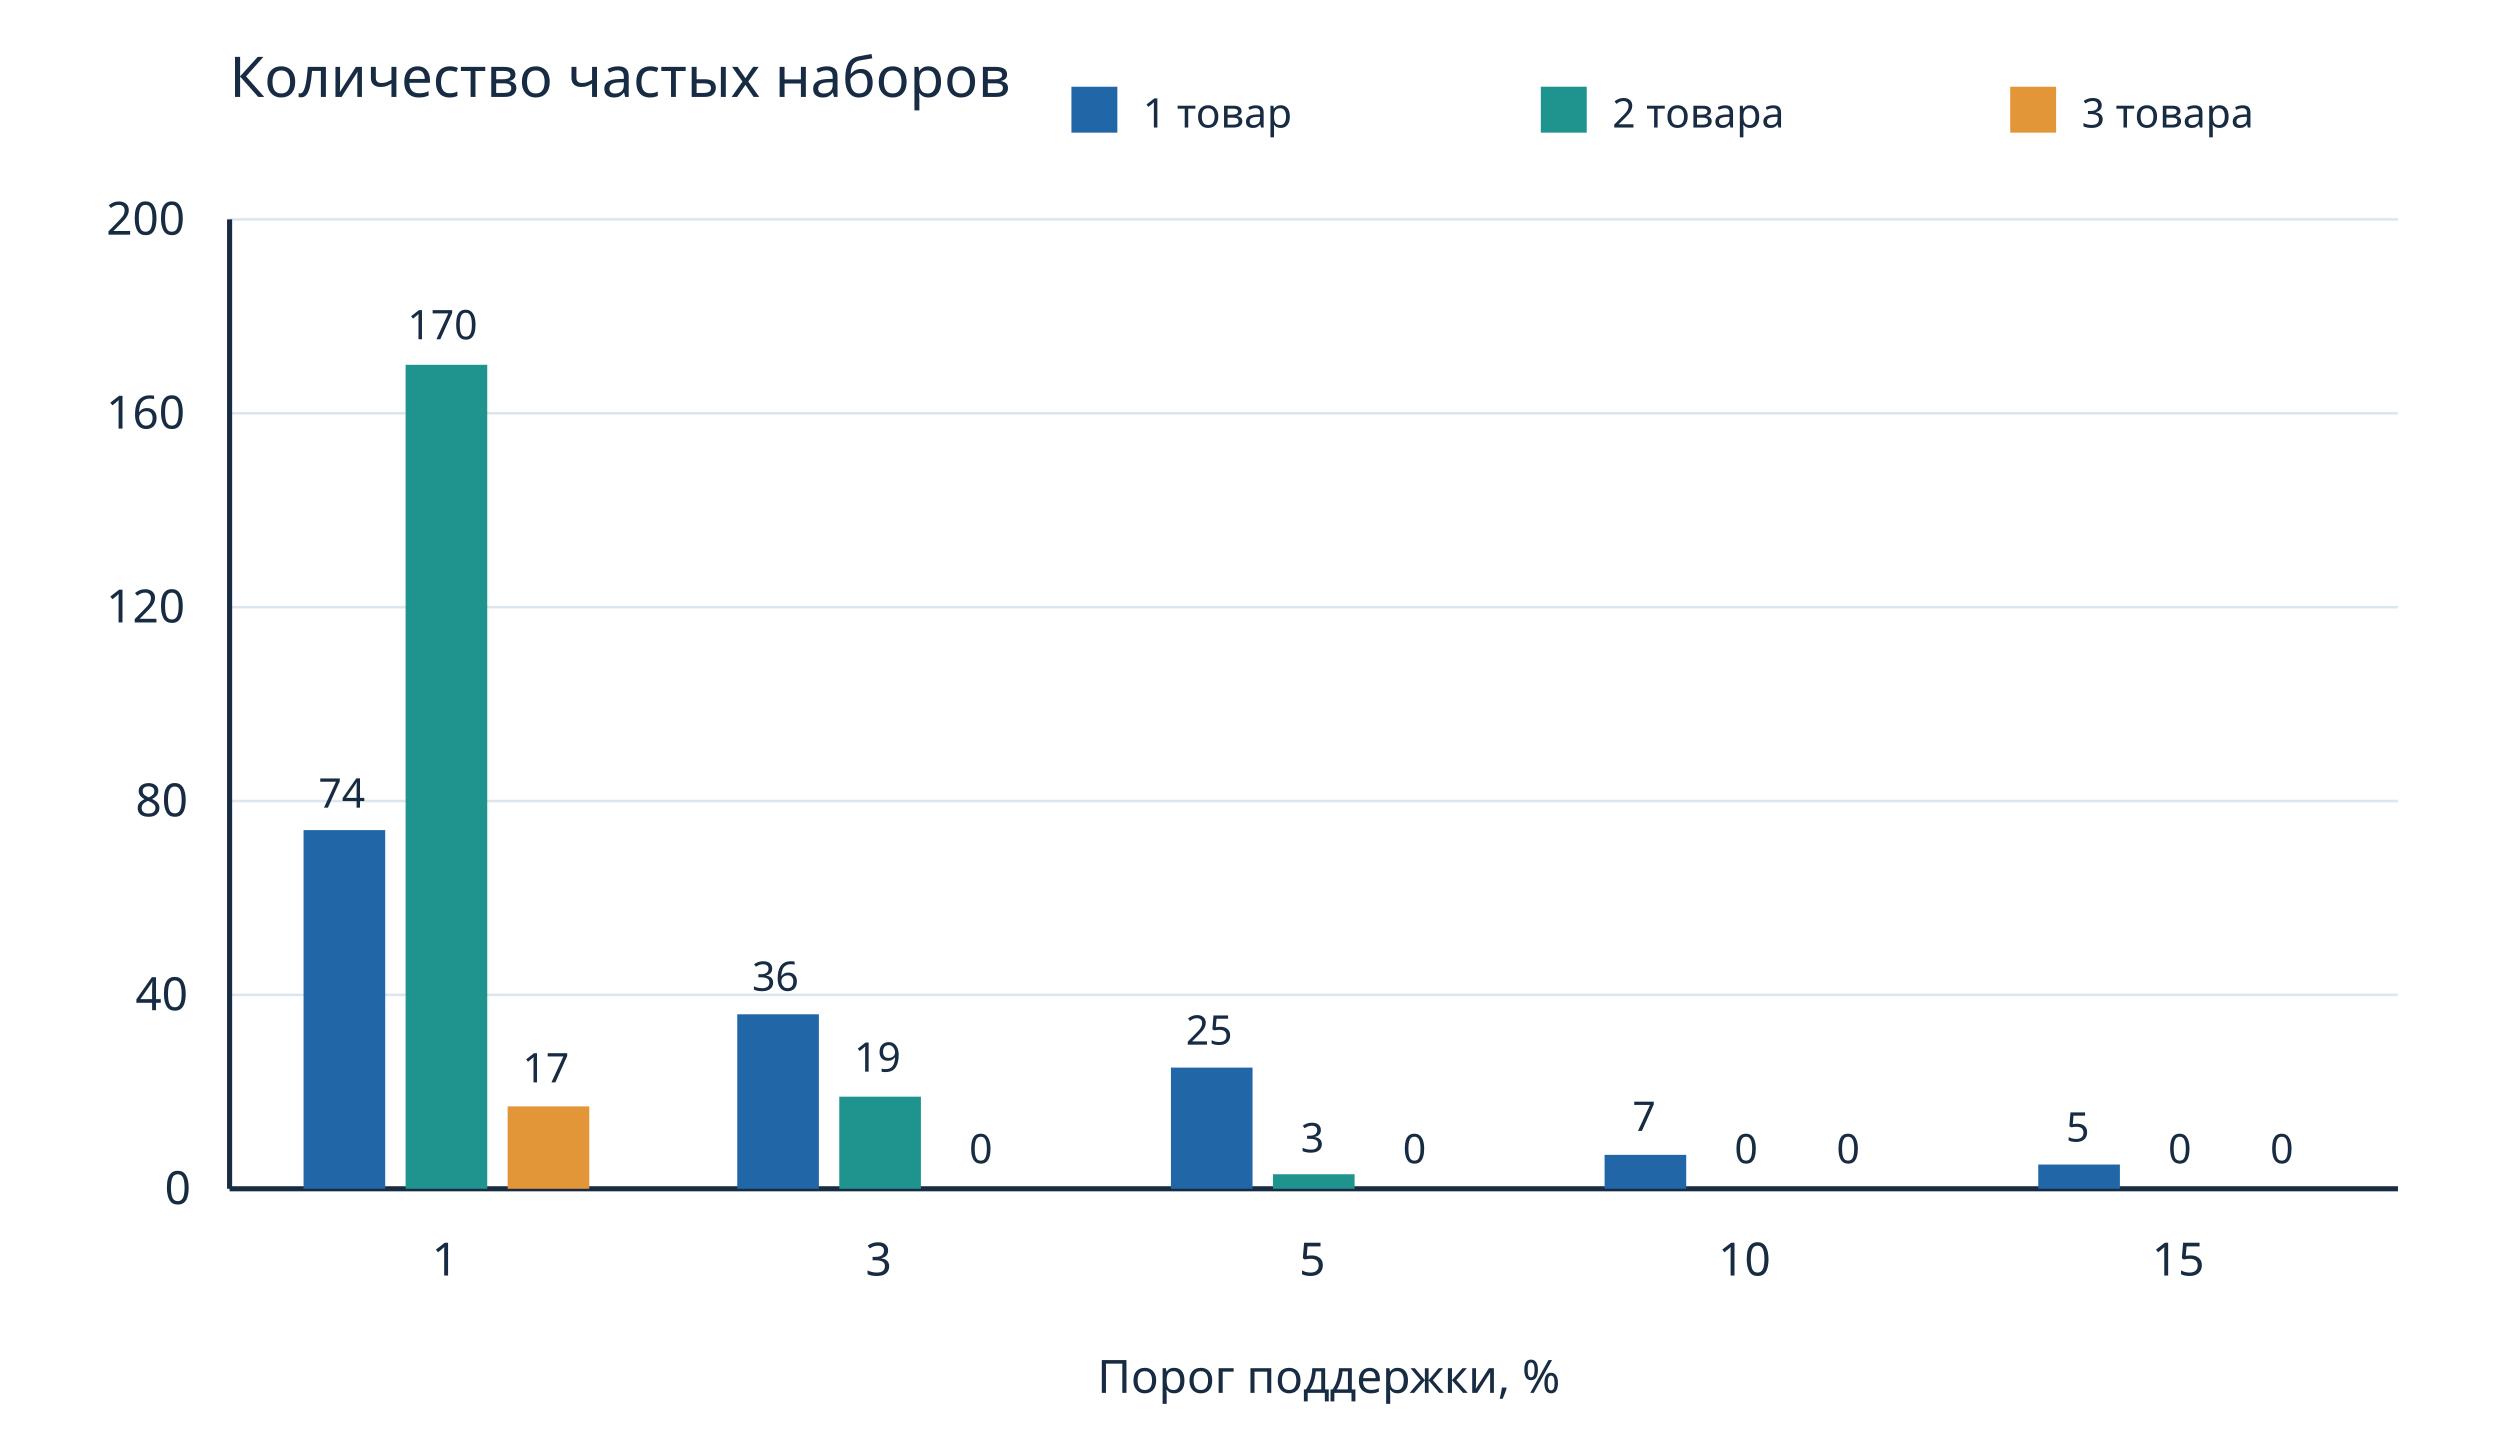
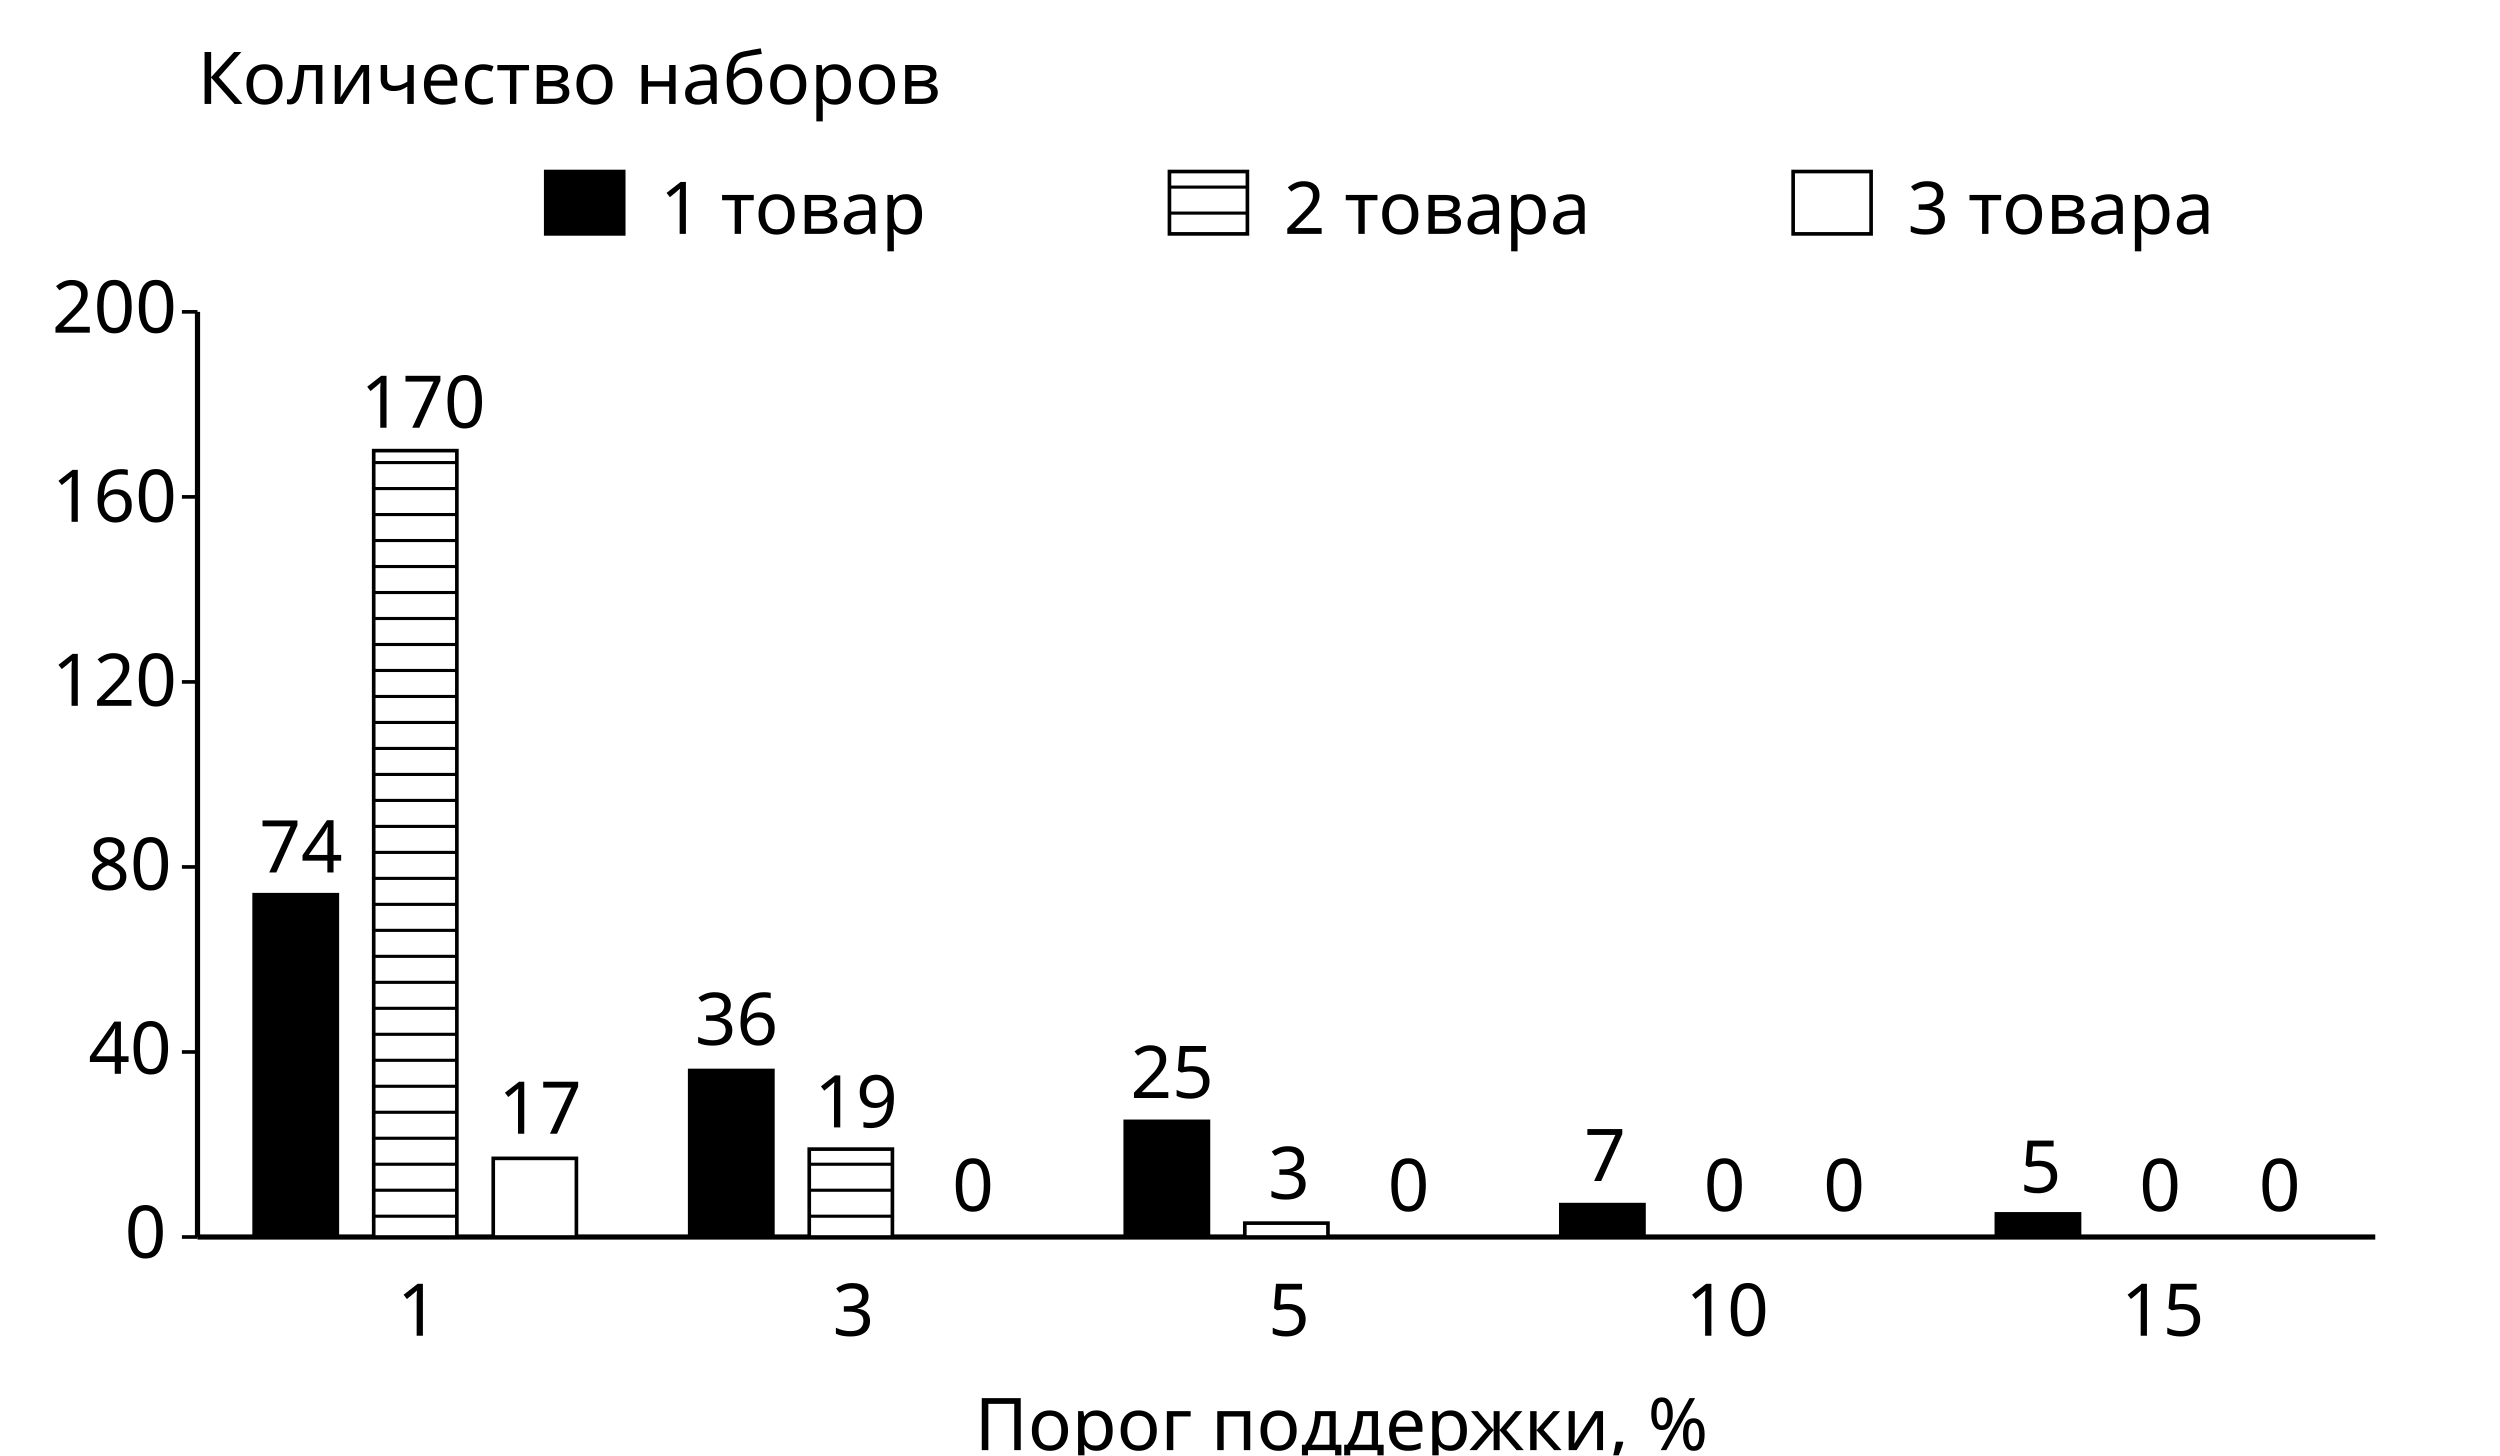
- <svg xmlns="http://www.w3.org/2000/svg" width="490" height="280" preserveAspectRatio="xMinYMin meet" viewBox="0 0 490 280" version="1.0" fill-rule="evenodd">
+ <svg xmlns="http://www.w3.org/2000/svg" width="481" height="280" preserveAspectRatio="xMinYMin meet" viewBox="0 0 481 280" version="1.0" fill-rule="evenodd">
  <clipPath id="clip">
-     <rect x="0" y="0" width="490" height="280" />
+     <rect x="0" y="0" width="481" height="280" />
  </clipPath>
  <g id="group" transform="scale(1,-1) translate(0,-280)" style="clip-path: url(#clip)">
    <g transform="">
-       <text x="45" y="261" style="font-family: DV; font-size: 11px;fill: rgb(9%,17%,26%); stroke:none;" transform="translate(0,522) scale(1,-1)">Количество частых наборов</text>
-       <path d="M 45,47 L 470,47 Z" style="stroke: rgb(87%,90%,93%); stroke-linecap: butt; stroke-width: 0.5;" />
-       <text x="32.274" y="44.0" style="font-family: DV; font-size: 9px;fill: rgb(9%,17%,26%); stroke:none;" transform="translate(0,88) scale(1,-1)">0</text>
-       <path d="M 45,85 L 470,85 Z" style="stroke: rgb(87%,90%,93%); stroke-linecap: butt; stroke-width: 0.5;" />
-       <text x="26.548" y="82.0" style="font-family: DV; font-size: 9px;fill: rgb(9%,17%,26%); stroke:none;" transform="translate(0,164) scale(1,-1)">40</text>
-       <path d="M 45,123 L 470,123 Z" style="stroke: rgb(87%,90%,93%); stroke-linecap: butt; stroke-width: 0.5;" />
-       <text x="26.548" y="120.0" style="font-family: DV; font-size: 9px;fill: rgb(9%,17%,26%); stroke:none;" transform="translate(0,240) scale(1,-1)">80</text>
-       <path d="M 45,161 L 470,161 Z" style="stroke: rgb(87%,90%,93%); stroke-linecap: butt; stroke-width: 0.5;" />
-       <text x="20.822" y="158.0" style="font-family: DV; font-size: 9px;fill: rgb(9%,17%,26%); stroke:none;" transform="translate(0,316) scale(1,-1)">120</text>
-       <path d="M 45,199 L 470,199 Z" style="stroke: rgb(87%,90%,93%); stroke-linecap: butt; stroke-width: 0.5;" />
-       <text x="20.822" y="196.0" style="font-family: DV; font-size: 9px;fill: rgb(9%,17%,26%); stroke:none;" transform="translate(0,392) scale(1,-1)">160</text>
-       <path d="M 45,237 L 470,237 Z" style="stroke: rgb(87%,90%,93%); stroke-linecap: butt; stroke-width: 0.5;" />
-       <text x="20.822" y="234.0" style="font-family: DV; font-size: 9px;fill: rgb(9%,17%,26%); stroke:none;" transform="translate(0,468) scale(1,-1)">200</text>
-       <path d="M 45,47 L 45,237 Z" style="stroke: rgb(9%,17%,26%); stroke-linecap: butt; stroke-width: 1;" />
-       <path d="M 45,47 L 470,47 Z" style="stroke: rgb(9%,17%,26%); stroke-linecap: butt; stroke-width: 1;" />
-       <rect x="59.5" y="47" width="16.0" height="70.3" style="stroke: none; stroke-linecap: butt; stroke-width: 1; fill: rgb(13%,40%,65%); fill-rule: evenodd;" />
-       <text x="62.41" y="122.3" style="font-family: DV; font-size: 8px;fill: rgb(9%,17%,26%); stroke:none;" transform="translate(0,244) scale(1,-1)">74</text>
-       <rect x="79.5" y="47" width="16.0" height="161.5" style="stroke: none; stroke-linecap: butt; stroke-width: 1; fill: rgb(12%,58%,56%); fill-rule: evenodd;" />
-       <text x="79.865" y="213.5" style="font-family: DV; font-size: 8px;fill: rgb(9%,17%,26%); stroke:none;" transform="translate(0,427) scale(1,-1)">170</text>
-       <rect x="99.5" y="47" width="16.0" height="16.15" style="stroke: none; stroke-linecap: butt; stroke-width: 1; fill: rgb(89%,59%,22%); fill-rule: evenodd;" />
-       <text x="102.41" y="68.15" style="font-family: DV; font-size: 8px;fill: rgb(9%,17%,26%); stroke:none;" transform="translate(0,136) scale(1,-1)">17</text>
-       <text x="84.637" y="30" style="font-family: DV; font-size: 9px;fill: rgb(9%,17%,26%); stroke:none;" transform="translate(0,60) scale(1,-1)">1</text>
-       <rect x="144.5" y="47" width="16.0" height="34.2" style="stroke: none; stroke-linecap: butt; stroke-width: 1; fill: rgb(13%,40%,65%); fill-rule: evenodd;" />
-       <text x="147.41" y="86.2" style="font-family: DV; font-size: 8px;fill: rgb(9%,17%,26%); stroke:none;" transform="translate(0,172) scale(1,-1)">36</text>
-       <rect x="164.5" y="47" width="16.0" height="18.05" style="stroke: none; stroke-linecap: butt; stroke-width: 1; fill: rgb(12%,58%,56%); fill-rule: evenodd;" />
-       <text x="167.41" y="70.05" style="font-family: DV; font-size: 8px;fill: rgb(9%,17%,26%); stroke:none;" transform="translate(0,140) scale(1,-1)">19</text>
-       <rect x="184.5" y="47" width="16.0" height="0" style="stroke: none; stroke-linecap: butt; stroke-width: 1; fill: rgb(89%,59%,22%); fill-rule: evenodd;" />
-       <text x="189.955" y="52.0" style="font-family: DV; font-size: 8px;fill: rgb(9%,17%,26%); stroke:none;" transform="translate(0,104) scale(1,-1)">0</text>
-       <text x="169.637" y="30" style="font-family: DV; font-size: 9px;fill: rgb(9%,17%,26%); stroke:none;" transform="translate(0,60) scale(1,-1)">3</text>
-       <rect x="229.5" y="47" width="16.0" height="23.75" style="stroke: none; stroke-linecap: butt; stroke-width: 1; fill: rgb(13%,40%,65%); fill-rule: evenodd;" />
-       <text x="232.41" y="75.75" style="font-family: DV; font-size: 8px;fill: rgb(9%,17%,26%); stroke:none;" transform="translate(0,151) scale(1,-1)">25</text>
-       <rect x="249.5" y="47" width="16.0" height="2.85" style="stroke: none; stroke-linecap: butt; stroke-width: 1; fill: rgb(12%,58%,56%); fill-rule: evenodd;" />
-       <text x="254.955" y="54.85" style="font-family: DV; font-size: 8px;fill: rgb(9%,17%,26%); stroke:none;" transform="translate(0,109) scale(1,-1)">3</text>
-       <rect x="269.5" y="47" width="16.0" height="0" style="stroke: none; stroke-linecap: butt; stroke-width: 1; fill: rgb(89%,59%,22%); fill-rule: evenodd;" />
-       <text x="274.955" y="52.0" style="font-family: DV; font-size: 8px;fill: rgb(9%,17%,26%); stroke:none;" transform="translate(0,104) scale(1,-1)">0</text>
-       <text x="254.637" y="30" style="font-family: DV; font-size: 9px;fill: rgb(9%,17%,26%); stroke:none;" transform="translate(0,60) scale(1,-1)">5</text>
-       <rect x="314.5" y="47" width="16.0" height="6.65" style="stroke: none; stroke-linecap: butt; stroke-width: 1; fill: rgb(13%,40%,65%); fill-rule: evenodd;" />
-       <text x="319.955" y="58.65" style="font-family: DV; font-size: 8px;fill: rgb(9%,17%,26%); stroke:none;" transform="translate(0,117) scale(1,-1)">7</text>
-       <rect x="334.5" y="47" width="16.0" height="0" style="stroke: none; stroke-linecap: butt; stroke-width: 1; fill: rgb(12%,58%,56%); fill-rule: evenodd;" />
-       <text x="339.955" y="52.0" style="font-family: DV; font-size: 8px;fill: rgb(9%,17%,26%); stroke:none;" transform="translate(0,104) scale(1,-1)">0</text>
-       <rect x="354.5" y="47" width="16.0" height="0" style="stroke: none; stroke-linecap: butt; stroke-width: 1; fill: rgb(89%,59%,22%); fill-rule: evenodd;" />
-       <text x="359.955" y="52.0" style="font-family: DV; font-size: 8px;fill: rgb(9%,17%,26%); stroke:none;" transform="translate(0,104) scale(1,-1)">0</text>
-       <text x="336.774" y="30" style="font-family: DV; font-size: 9px;fill: rgb(9%,17%,26%); stroke:none;" transform="translate(0,60) scale(1,-1)">10</text>
-       <rect x="399.5" y="47" width="16.0" height="4.75" style="stroke: none; stroke-linecap: butt; stroke-width: 1; fill: rgb(13%,40%,65%); fill-rule: evenodd;" />
-       <text x="404.955" y="56.75" style="font-family: DV; font-size: 8px;fill: rgb(9%,17%,26%); stroke:none;" transform="translate(0,113) scale(1,-1)">5</text>
-       <rect x="419.5" y="47" width="16.0" height="0" style="stroke: none; stroke-linecap: butt; stroke-width: 1; fill: rgb(12%,58%,56%); fill-rule: evenodd;" />
-       <text x="424.955" y="52.0" style="font-family: DV; font-size: 8px;fill: rgb(9%,17%,26%); stroke:none;" transform="translate(0,104) scale(1,-1)">0</text>
-       <rect x="439.5" y="47" width="16.0" height="0" style="stroke: none; stroke-linecap: butt; stroke-width: 1; fill: rgb(89%,59%,22%); fill-rule: evenodd;" />
-       <text x="444.955" y="52.0" style="font-family: DV; font-size: 8px;fill: rgb(9%,17%,26%); stroke:none;" transform="translate(0,104) scale(1,-1)">0</text>
-       <text x="421.774" y="30" style="font-family: DV; font-size: 9px;fill: rgb(9%,17%,26%); stroke:none;" transform="translate(0,60) scale(1,-1)">15</text>
-       <rect x="210" y="254" width="9" height="9" style="stroke: none; stroke-linecap: butt; stroke-width: 1; fill: rgb(13%,40%,65%); fill-rule: evenodd;" />
-       <text x="224" y="255" style="font-family: DV; font-size: 8px;fill: rgb(9%,17%,26%); stroke:none;" transform="translate(0,510) scale(1,-1)">1 товар</text>
-       <rect x="302" y="254" width="9" height="9" style="stroke: none; stroke-linecap: butt; stroke-width: 1; fill: rgb(12%,58%,56%); fill-rule: evenodd;" />
-       <text x="316" y="255" style="font-family: DV; font-size: 8px;fill: rgb(9%,17%,26%); stroke:none;" transform="translate(0,510) scale(1,-1)">2 товара</text>
-       <rect x="394" y="254" width="9" height="9" style="stroke: none; stroke-linecap: butt; stroke-width: 1; fill: rgb(89%,59%,22%); fill-rule: evenodd;" />
-       <text x="408" y="255" style="font-family: DV; font-size: 8px;fill: rgb(9%,17%,26%); stroke:none;" transform="translate(0,510) scale(1,-1)">3 товара</text>
-       <text x="215.083" y="7" style="font-family: DV; font-size: 9px;fill: rgb(9%,17%,26%); stroke:none;" transform="translate(0,14) scale(1,-1)">Порог поддержки, %</text>
+       <text x="38" y="260" style="font-family: TNR; font-size: 14px;fill: rgb(0%,0%,0%); stroke:none;" transform="translate(0,520) scale(1,-1)">Количество наборов</text>
+       <path d="M 35,42 L 38,42 Z" style="stroke: rgb(0%,0%,0%); stroke-linecap: butt; stroke-width: 0.7;" />
+       <text x="24.0" y="38.0" style="font-family: TNR; font-size: 14px;fill: rgb(0%,0%,0%); stroke:none;" transform="translate(0,76) scale(1,-1)">0</text>
+       <path d="M 35,77.6 L 38,77.6 Z" style="stroke: rgb(0%,0%,0%); stroke-linecap: butt; stroke-width: 0.7;" />
+       <text x="17.0" y="73.6" style="font-family: TNR; font-size: 14px;fill: rgb(0%,0%,0%); stroke:none;" transform="translate(0,147) scale(1,-1)">40</text>
+       <path d="M 35,113.2 L 38,113.2 Z" style="stroke: rgb(0%,0%,0%); stroke-linecap: butt; stroke-width: 0.7;" />
+       <text x="17.0" y="109.2" style="font-family: TNR; font-size: 14px;fill: rgb(0%,0%,0%); stroke:none;" transform="translate(0,218) scale(1,-1)">80</text>
+       <path d="M 35,148.8 L 38,148.8 Z" style="stroke: rgb(0%,0%,0%); stroke-linecap: butt; stroke-width: 0.7;" />
+       <text x="10.0" y="144.8" style="font-family: TNR; font-size: 14px;fill: rgb(0%,0%,0%); stroke:none;" transform="translate(0,289) scale(1,-1)">120</text>
+       <path d="M 35,184.4 L 38,184.4 Z" style="stroke: rgb(0%,0%,0%); stroke-linecap: butt; stroke-width: 0.7;" />
+       <text x="10.0" y="180.4" style="font-family: TNR; font-size: 14px;fill: rgb(0%,0%,0%); stroke:none;" transform="translate(0,360) scale(1,-1)">160</text>
+       <path d="M 35,220 L 38,220 Z" style="stroke: rgb(0%,0%,0%); stroke-linecap: butt; stroke-width: 0.7;" />
+       <text x="10.0" y="216.0" style="font-family: TNR; font-size: 14px;fill: rgb(0%,0%,0%); stroke:none;" transform="translate(0,432) scale(1,-1)">200</text>
+       <path d="M 38,42 L 38,220 Z" style="stroke: rgb(0%,0%,0%); stroke-linecap: butt; stroke-width: 1;" />
+       <path d="M 38,42 L 457,42 Z" style="stroke: rgb(0%,0%,0%); stroke-linecap: butt; stroke-width: 1;" />
+       <rect x="48.9" y="42" width="16.0" height="65.86" style="stroke: rgb(0%,0%,0%); stroke-linecap: butt; stroke-width: 0.7; fill: rgb(0%,0%,0%); fill-rule: evenodd;" />
+       <text x="49.9" y="112.86" style="font-family: TNR; font-size: 14px;fill: rgb(0%,0%,0%); stroke:none;" transform="translate(0,225) scale(1,-1)">74</text>
+       <rect x="71.9" y="42" width="16.0" height="151.3" style="stroke: rgb(0%,0%,0%); stroke-linecap: butt; stroke-width: 0.7; fill: rgb(100%,100%,100%); fill-rule: evenodd;" />
+       <path d="M 71.9,46 L 87.9,46 Z" style="stroke: rgb(0%,0%,0%); stroke-linecap: butt; stroke-width: 0.6;" />
+       <path d="M 71.9,51 L 87.9,51 Z" style="stroke: rgb(0%,0%,0%); stroke-linecap: butt; stroke-width: 0.6;" />
+       <path d="M 71.9,56 L 87.9,56 Z" style="stroke: rgb(0%,0%,0%); stroke-linecap: butt; stroke-width: 0.6;" />
+       <path d="M 71.9,61 L 87.9,61 Z" style="stroke: rgb(0%,0%,0%); stroke-linecap: butt; stroke-width: 0.6;" />
+       <path d="M 71.9,66 L 87.9,66 Z" style="stroke: rgb(0%,0%,0%); stroke-linecap: butt; stroke-width: 0.6;" />
+       <path d="M 71.9,71 L 87.9,71 Z" style="stroke: rgb(0%,0%,0%); stroke-linecap: butt; stroke-width: 0.6;" />
+       <path d="M 71.9,76 L 87.9,76 Z" style="stroke: rgb(0%,0%,0%); stroke-linecap: butt; stroke-width: 0.6;" />
+       <path d="M 71.9,81 L 87.9,81 Z" style="stroke: rgb(0%,0%,0%); stroke-linecap: butt; stroke-width: 0.6;" />
+       <path d="M 71.9,86 L 87.9,86 Z" style="stroke: rgb(0%,0%,0%); stroke-linecap: butt; stroke-width: 0.6;" />
+       <path d="M 71.9,91 L 87.9,91 Z" style="stroke: rgb(0%,0%,0%); stroke-linecap: butt; stroke-width: 0.6;" />
+       <path d="M 71.9,96 L 87.9,96 Z" style="stroke: rgb(0%,0%,0%); stroke-linecap: butt; stroke-width: 0.6;" />
+       <path d="M 71.9,101 L 87.9,101 Z" style="stroke: rgb(0%,0%,0%); stroke-linecap: butt; stroke-width: 0.6;" />
+       <path d="M 71.9,106 L 87.9,106 Z" style="stroke: rgb(0%,0%,0%); stroke-linecap: butt; stroke-width: 0.6;" />
+       <path d="M 71.9,111 L 87.9,111 Z" style="stroke: rgb(0%,0%,0%); stroke-linecap: butt; stroke-width: 0.6;" />
+       <path d="M 71.9,116 L 87.9,116 Z" style="stroke: rgb(0%,0%,0%); stroke-linecap: butt; stroke-width: 0.6;" />
+       <path d="M 71.9,121 L 87.9,121 Z" style="stroke: rgb(0%,0%,0%); stroke-linecap: butt; stroke-width: 0.6;" />
+       <path d="M 71.9,126 L 87.9,126 Z" style="stroke: rgb(0%,0%,0%); stroke-linecap: butt; stroke-width: 0.6;" />
+       <path d="M 71.9,131 L 87.9,131 Z" style="stroke: rgb(0%,0%,0%); stroke-linecap: butt; stroke-width: 0.6;" />
+       <path d="M 71.9,136 L 87.9,136 Z" style="stroke: rgb(0%,0%,0%); stroke-linecap: butt; stroke-width: 0.6;" />
+       <path d="M 71.9,141 L 87.9,141 Z" style="stroke: rgb(0%,0%,0%); stroke-linecap: butt; stroke-width: 0.6;" />
+       <path d="M 71.9,146 L 87.9,146 Z" style="stroke: rgb(0%,0%,0%); stroke-linecap: butt; stroke-width: 0.6;" />
+       <path d="M 71.9,151 L 87.9,151 Z" style="stroke: rgb(0%,0%,0%); stroke-linecap: butt; stroke-width: 0.6;" />
+       <path d="M 71.9,156 L 87.9,156 Z" style="stroke: rgb(0%,0%,0%); stroke-linecap: butt; stroke-width: 0.6;" />
+       <path d="M 71.9,161 L 87.9,161 Z" style="stroke: rgb(0%,0%,0%); stroke-linecap: butt; stroke-width: 0.6;" />
+       <path d="M 71.9,166 L 87.9,166 Z" style="stroke: rgb(0%,0%,0%); stroke-linecap: butt; stroke-width: 0.6;" />
+       <path d="M 71.9,171 L 87.9,171 Z" style="stroke: rgb(0%,0%,0%); stroke-linecap: butt; stroke-width: 0.6;" />
+       <path d="M 71.9,176 L 87.9,176 Z" style="stroke: rgb(0%,0%,0%); stroke-linecap: butt; stroke-width: 0.6;" />
+       <path d="M 71.9,181 L 87.9,181 Z" style="stroke: rgb(0%,0%,0%); stroke-linecap: butt; stroke-width: 0.6;" />
+       <path d="M 71.9,186 L 87.9,186 Z" style="stroke: rgb(0%,0%,0%); stroke-linecap: butt; stroke-width: 0.6;" />
+       <path d="M 71.9,191 L 87.9,191 Z" style="stroke: rgb(0%,0%,0%); stroke-linecap: butt; stroke-width: 0.6;" />
+       <text x="69.4" y="198.3" style="font-family: TNR; font-size: 14px;fill: rgb(0%,0%,0%); stroke:none;" transform="translate(0,396) scale(1,-1)">170</text>
+       <rect x="94.9" y="42" width="16.0" height="15.13" style="stroke: rgb(0%,0%,0%); stroke-linecap: butt; stroke-width: 0.7; fill: rgb(100%,100%,100%); fill-rule: evenodd;" />
+       <text x="95.9" y="62.13" style="font-family: TNR; font-size: 14px;fill: rgb(0%,0%,0%); stroke:none;" transform="translate(0,124) scale(1,-1)">17</text>
+       <text x="76.4" y="23" style="font-family: TNR; font-size: 14px;fill: rgb(0%,0%,0%); stroke:none;" transform="translate(0,46) scale(1,-1)">1</text>
+       <rect x="132.7" y="42" width="16.0" height="32.04" style="stroke: rgb(0%,0%,0%); stroke-linecap: butt; stroke-width: 0.7; fill: rgb(0%,0%,0%); fill-rule: evenodd;" />
+       <text x="133.7" y="79.04" style="font-family: TNR; font-size: 14px;fill: rgb(0%,0%,0%); stroke:none;" transform="translate(0,158) scale(1,-1)">36</text>
+       <rect x="155.7" y="42" width="16.0" height="16.91" style="stroke: rgb(0%,0%,0%); stroke-linecap: butt; stroke-width: 0.7; fill: rgb(100%,100%,100%); fill-rule: evenodd;" />
+       <path d="M 155.7,46 L 171.7,46 Z" style="stroke: rgb(0%,0%,0%); stroke-linecap: butt; stroke-width: 0.6;" />
+       <path d="M 155.7,51 L 171.7,51 Z" style="stroke: rgb(0%,0%,0%); stroke-linecap: butt; stroke-width: 0.6;" />
+       <path d="M 155.7,56 L 171.7,56 Z" style="stroke: rgb(0%,0%,0%); stroke-linecap: butt; stroke-width: 0.6;" />
+       <text x="156.7" y="63.91" style="font-family: TNR; font-size: 14px;fill: rgb(0%,0%,0%); stroke:none;" transform="translate(0,127) scale(1,-1)">19</text>
+       <text x="183.2" y="47.0" style="font-family: TNR; font-size: 14px;fill: rgb(0%,0%,0%); stroke:none;" transform="translate(0,94) scale(1,-1)">0</text>
+       <text x="160.2" y="23" style="font-family: TNR; font-size: 14px;fill: rgb(0%,0%,0%); stroke:none;" transform="translate(0,46) scale(1,-1)">3</text>
+       <rect x="216.5" y="42" width="16.0" height="22.25" style="stroke: rgb(0%,0%,0%); stroke-linecap: butt; stroke-width: 0.7; fill: rgb(0%,0%,0%); fill-rule: evenodd;" />
+       <text x="217.5" y="69.25" style="font-family: TNR; font-size: 14px;fill: rgb(0%,0%,0%); stroke:none;" transform="translate(0,138) scale(1,-1)">25</text>
+       <rect x="239.5" y="42" width="16.0" height="2.67" style="stroke: rgb(0%,0%,0%); stroke-linecap: butt; stroke-width: 0.7; fill: rgb(100%,100%,100%); fill-rule: evenodd;" />
+       <text x="244.0" y="49.67" style="font-family: TNR; font-size: 14px;fill: rgb(0%,0%,0%); stroke:none;" transform="translate(0,99) scale(1,-1)">3</text>
+       <text x="267.0" y="47.0" style="font-family: TNR; font-size: 14px;fill: rgb(0%,0%,0%); stroke:none;" transform="translate(0,94) scale(1,-1)">0</text>
+       <text x="244.0" y="23" style="font-family: TNR; font-size: 14px;fill: rgb(0%,0%,0%); stroke:none;" transform="translate(0,46) scale(1,-1)">5</text>
+       <rect x="300.3" y="42" width="16.0" height="6.23" style="stroke: rgb(0%,0%,0%); stroke-linecap: butt; stroke-width: 0.7; fill: rgb(0%,0%,0%); fill-rule: evenodd;" />
+       <text x="304.8" y="53.23" style="font-family: TNR; font-size: 14px;fill: rgb(0%,0%,0%); stroke:none;" transform="translate(0,106) scale(1,-1)">7</text>
+       <text x="327.8" y="47.0" style="font-family: TNR; font-size: 14px;fill: rgb(0%,0%,0%); stroke:none;" transform="translate(0,94) scale(1,-1)">0</text>
+       <text x="350.8" y="47.0" style="font-family: TNR; font-size: 14px;fill: rgb(0%,0%,0%); stroke:none;" transform="translate(0,94) scale(1,-1)">0</text>
+       <text x="324.3" y="23" style="font-family: TNR; font-size: 14px;fill: rgb(0%,0%,0%); stroke:none;" transform="translate(0,46) scale(1,-1)">10</text>
+       <rect x="384.1" y="42" width="16.0" height="4.45" style="stroke: rgb(0%,0%,0%); stroke-linecap: butt; stroke-width: 0.7; fill: rgb(0%,0%,0%); fill-rule: evenodd;" />
+       <text x="388.6" y="51.45" style="font-family: TNR; font-size: 14px;fill: rgb(0%,0%,0%); stroke:none;" transform="translate(0,102) scale(1,-1)">5</text>
+       <text x="411.6" y="47.0" style="font-family: TNR; font-size: 14px;fill: rgb(0%,0%,0%); stroke:none;" transform="translate(0,94) scale(1,-1)">0</text>
+       <text x="434.6" y="47.0" style="font-family: TNR; font-size: 14px;fill: rgb(0%,0%,0%); stroke:none;" transform="translate(0,94) scale(1,-1)">0</text>
+       <text x="408.1" y="23" style="font-family: TNR; font-size: 14px;fill: rgb(0%,0%,0%); stroke:none;" transform="translate(0,46) scale(1,-1)">15</text>
+       <rect x="105" y="235" width="15" height="12" style="stroke: rgb(0%,0%,0%); stroke-linecap: butt; stroke-width: 0.7; fill: rgb(0%,0%,0%); fill-rule: evenodd;" />
+       <text x="127" y="235" style="font-family: TNR; font-size: 14px;fill: rgb(0%,0%,0%); stroke:none;" transform="translate(0,470) scale(1,-1)">1 товар</text>
+       <rect x="225" y="235" width="15" height="12" style="stroke: rgb(0%,0%,0%); stroke-linecap: butt; stroke-width: 0.7; fill: rgb(100%,100%,100%); fill-rule: evenodd;" />
+       <path d="M 225,239 L 240,239 Z" style="stroke: rgb(0%,0%,0%); stroke-linecap: butt; stroke-width: 0.6;" />
+       <path d="M 225,244 L 240,244 Z" style="stroke: rgb(0%,0%,0%); stroke-linecap: butt; stroke-width: 0.6;" />
+       <text x="247" y="235" style="font-family: TNR; font-size: 14px;fill: rgb(0%,0%,0%); stroke:none;" transform="translate(0,470) scale(1,-1)">2 товара</text>
+       <rect x="345" y="235" width="15" height="12" style="stroke: rgb(0%,0%,0%); stroke-linecap: butt; stroke-width: 0.7; fill: rgb(100%,100%,100%); fill-rule: evenodd;" />
+       <text x="367" y="235" style="font-family: TNR; font-size: 14px;fill: rgb(0%,0%,0%); stroke:none;" transform="translate(0,470) scale(1,-1)">3 товара</text>
+       <text x="187.533" y="1" style="font-family: TNR; font-size: 14px;fill: rgb(0%,0%,0%); stroke:none;" transform="translate(0,2) scale(1,-1)">Порог поддержки, %</text>
    </g>
  </g>
</svg>
